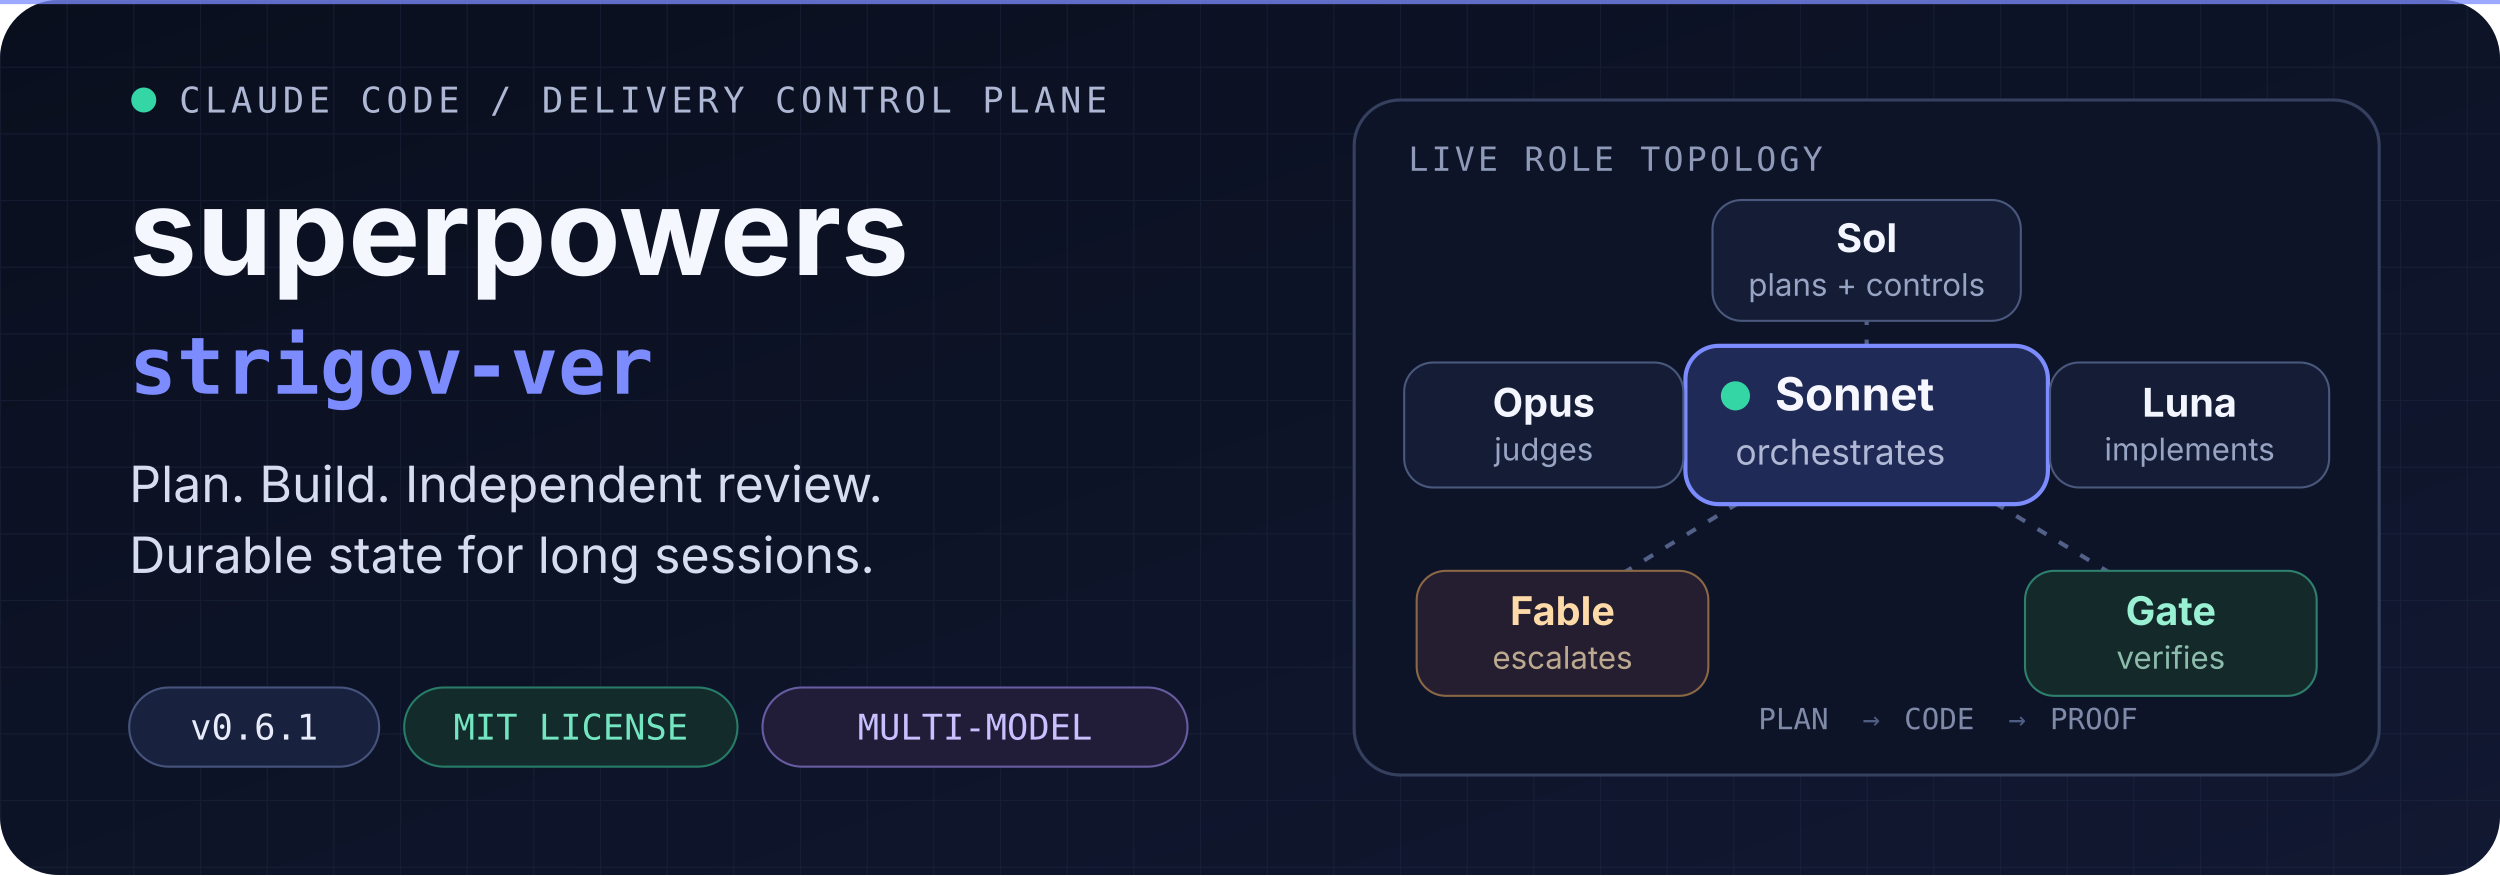
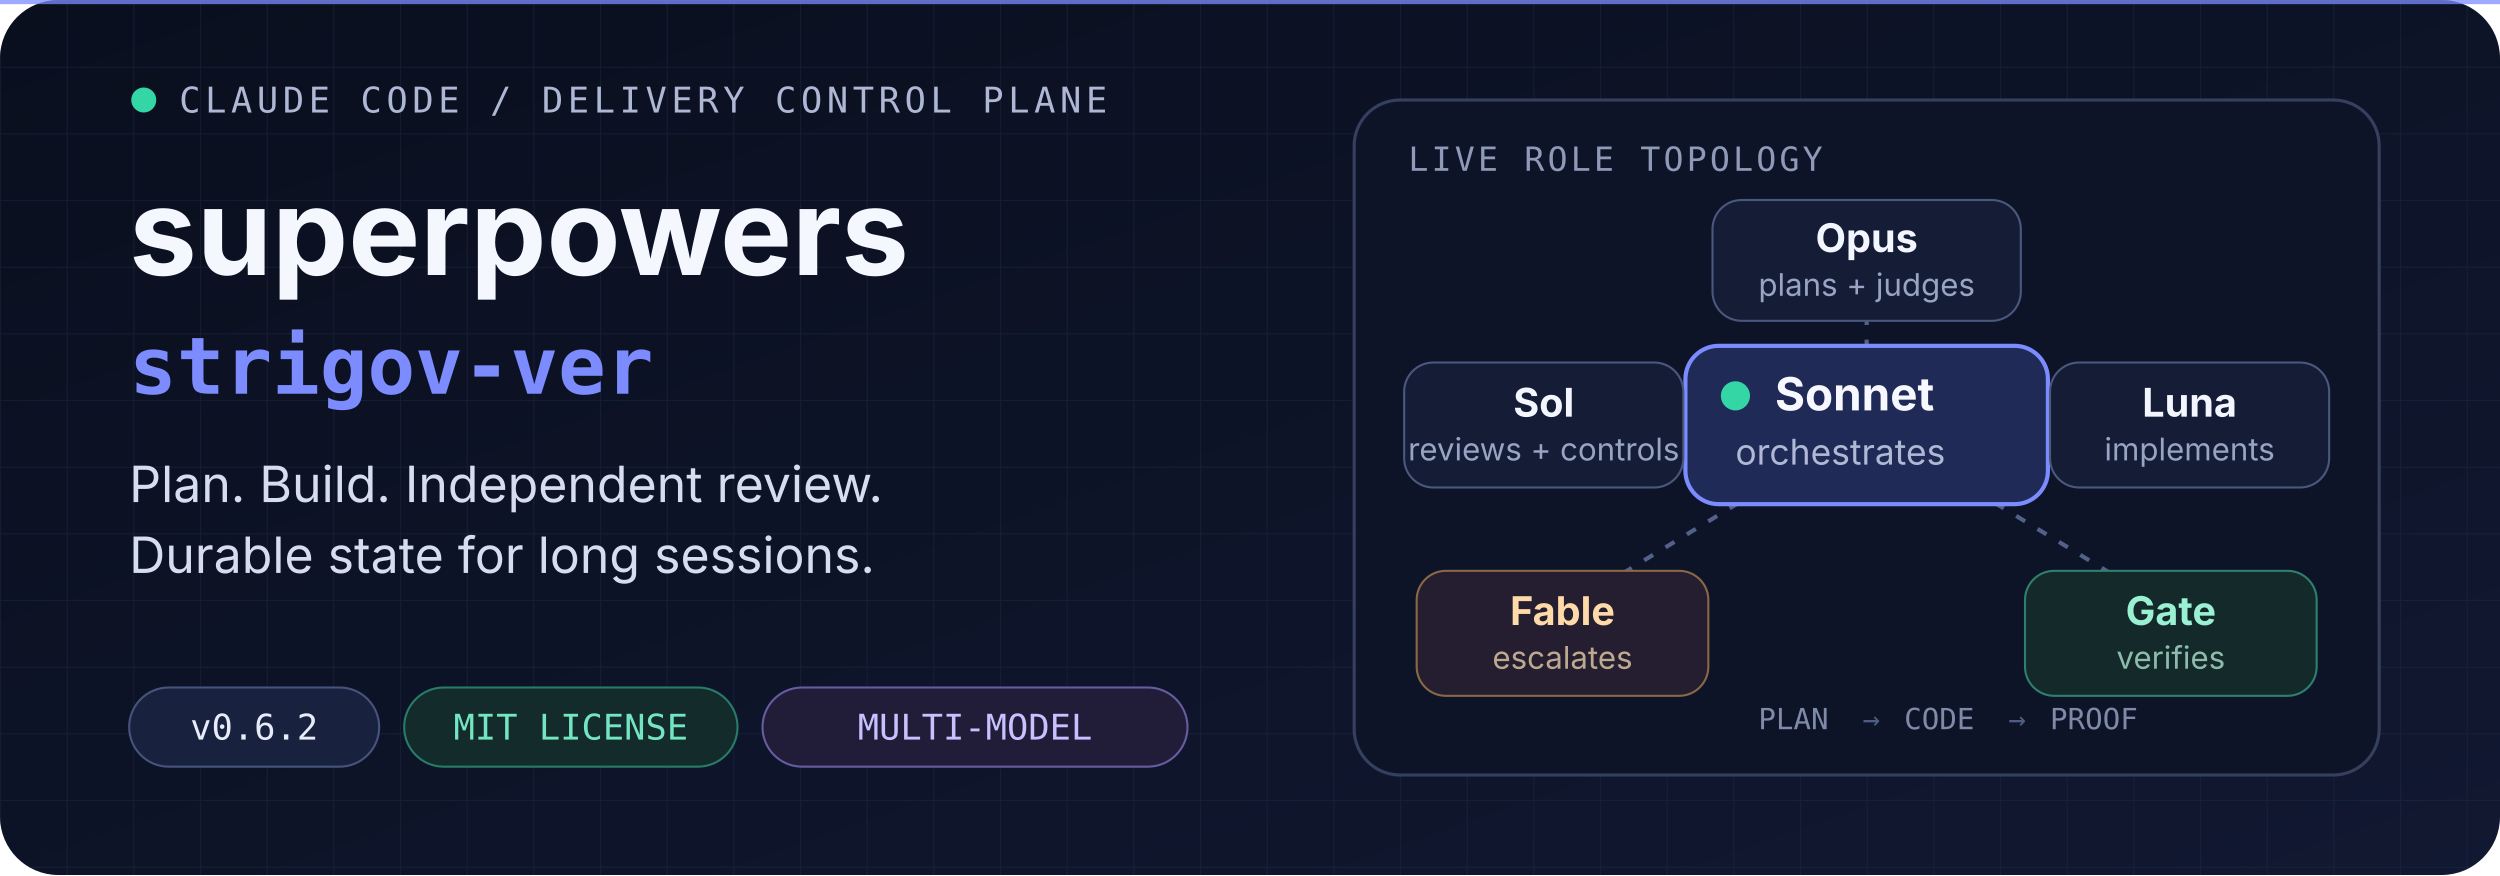
<svg xmlns="http://www.w3.org/2000/svg" width="1200" height="420" viewBox="0 0 1200 420" role="img" aria-labelledby="title desc">
  <defs>
    <linearGradient id="bg" x1="0" y1="0" x2="1" y2="1">
      <stop offset="0" stop-color="#0A0F1E" />
      <stop offset="1" stop-color="#111831" />
    </linearGradient>
    <pattern id="grid" width="32" height="32" patternUnits="userSpaceOnUse">
      <path d="M32 0H0V32" fill="none" stroke="#26304D" stroke-width="1" opacity=".35" />
    </pattern>
  </defs>
  <rect width="1200" height="420" rx="28" fill="url(#bg)" />
  <rect width="1200" height="420" rx="28" fill="url(#grid)" />
  <path d="M0 1H1200" stroke="#7C8CFF" stroke-width="2" opacity=".75" />
  <g id="identity" transform="translate(62 54)">
    <g font-family="ui-monospace, SFMono-Regular, Menlo, monospace" font-size="17" letter-spacing="2.2">
      <circle cx="7" cy="-6" r="6" fill="#35D6A6" />
      <text x="24" y="0" fill="#AEB8D4">CLAUDE CODE / DELIVERY CONTROL PLANE</text>
    </g>
    <text x="0" y="78" fill="#F5F7FF" font-family="-apple-system, BlinkMacSystemFont, Segoe UI, sans-serif" font-size="58" font-weight="750">superpowers</text>
    <text x="0" y="135" fill="#7C8CFF" font-family="ui-monospace, SFMono-Regular, Menlo, monospace" font-size="38" font-weight="700">strigov-ver</text>
    <g fill="#D7DDF0" font-family="-apple-system, BlinkMacSystemFont, Segoe UI, sans-serif" font-size="24">
      <text x="0" y="187">Plan. Build. Independent review.</text>
      <text x="0" y="221">Durable state for long sessions.</text>
    </g>
    <g transform="translate(0 276)" font-family="ui-monospace, SFMono-Regular, Menlo, monospace" font-size="17">
      <rect width="120" height="38" rx="19" fill="#18213D" stroke="#46547D" />
-       <text x="60" y="25" text-anchor="middle" fill="#E7EBFA">v0.6.1</text>
+       <text x="60" y="25" text-anchor="middle" fill="#E7EBFA">v0.6.2</text>
      <rect x="132" width="160" height="38" rx="19" fill="#132B2A" stroke="#277C67" />
      <text x="212" y="25" text-anchor="middle" fill="#73E6C1">MIT LICENSE</text>
      <rect x="304" width="204" height="38" rx="19" fill="#211D38" stroke="#665CA0" />
      <text x="406" y="25" text-anchor="middle" fill="#C8C0FF">MULTI-MODEL</text>
    </g>
  </g>
  <g id="orchestration-map" transform="translate(650 48)">
    <rect width="492" height="324" rx="22" fill="#0D1428" stroke="#35405F" stroke-width="1.5" />
    <text x="26" y="34" fill="#8F9AB8" font-family="ui-monospace, SFMono-Regular, Menlo, monospace" font-size="16" letter-spacing="1.5">LIVE ROLE TOPOLOGY</text>
    <path d="M246 156V82M246 156L98 246M246 156L394 246M246 156H98M246 156H394" fill="none" stroke="#536189" stroke-width="2" stroke-dasharray="5 7" />
    <g font-family="-apple-system, BlinkMacSystemFont, Segoe UI, sans-serif">
      <g transform="translate(159 118)">
        <rect width="174" height="76" rx="16" fill="#202A56" stroke="#7C8CFF" stroke-width="2" />
        <circle cx="24" cy="24" r="7" fill="#35D6A6" />
        <text x="43" y="31" fill="#F7F8FF" font-size="22" font-weight="700">Sonnet</text>
        <text x="24" y="57" fill="#AFB8D4" font-size="17">orchestrates</text>
      </g>
      <g transform="translate(172 48)">
        <rect width="148" height="58" rx="14" fill="#151D36" stroke="#4A587D" />
-         <text x="74" y="25" text-anchor="middle" fill="#F3F5FF" font-size="19" font-weight="650">Sol</text>
-         <text x="74" y="46" text-anchor="middle" fill="#98A4C3" font-size="15">plans + controls</text>
+         <text x="74" y="25" text-anchor="middle" fill="#F3F5FF" font-size="19" font-weight="650">Opus</text>
+         <text x="74" y="46" text-anchor="middle" fill="#98A4C3" font-size="15">plans + judges</text>
      </g>
      <g transform="translate(24 126)">
        <rect width="134" height="60" rx="14" fill="#151D36" stroke="#4A587D" />
-         <text x="67" y="26" text-anchor="middle" fill="#F3F5FF" font-size="19" font-weight="650">Opus</text>
-         <text x="67" y="47" text-anchor="middle" fill="#98A4C3" font-size="15">judges</text>
+         <text x="67" y="26" text-anchor="middle" fill="#F3F5FF" font-size="19" font-weight="650">Sol</text>
+         <text x="67" y="47" text-anchor="middle" fill="#98A4C3" font-size="15">reviews + controls</text>
      </g>
      <g transform="translate(334 126)">
        <rect width="134" height="60" rx="14" fill="#151D36" stroke="#4A587D" />
        <text x="67" y="26" text-anchor="middle" fill="#F3F5FF" font-size="19" font-weight="650">Luna</text>
        <text x="67" y="47" text-anchor="middle" fill="#98A4C3" font-size="15">implements</text>
      </g>
      <g transform="translate(30 226)">
        <rect width="140" height="60" rx="14" fill="#241E30" stroke="#8A6845" />
        <text x="70" y="26" text-anchor="middle" fill="#FFDAA9" font-size="19" font-weight="650">Fable</text>
        <text x="70" y="47" text-anchor="middle" fill="#BCA98F" font-size="15">escalates</text>
      </g>
      <g transform="translate(322 226)">
        <rect width="140" height="60" rx="14" fill="#142A2A" stroke="#2E806C" />
        <text x="70" y="26" text-anchor="middle" fill="#9AF0D2" font-size="19" font-weight="650">Gate</text>
        <text x="70" y="47" text-anchor="middle" fill="#8DBCAD" font-size="15">verifies</text>
      </g>
    </g>
    <g transform="translate(194 302)" font-family="ui-monospace, SFMono-Regular, Menlo, monospace" font-size="14" fill="#7F8AA8">
      <text x="0" y="0">PLAN</text>
      <text x="50" y="0" fill="#4E5D82">→</text>
      <text x="70" y="0">CODE</text>
      <text x="120" y="0" fill="#4E5D82">→</text>
      <text x="140" y="0">PROOF</text>
    </g>
  </g>
</svg>
